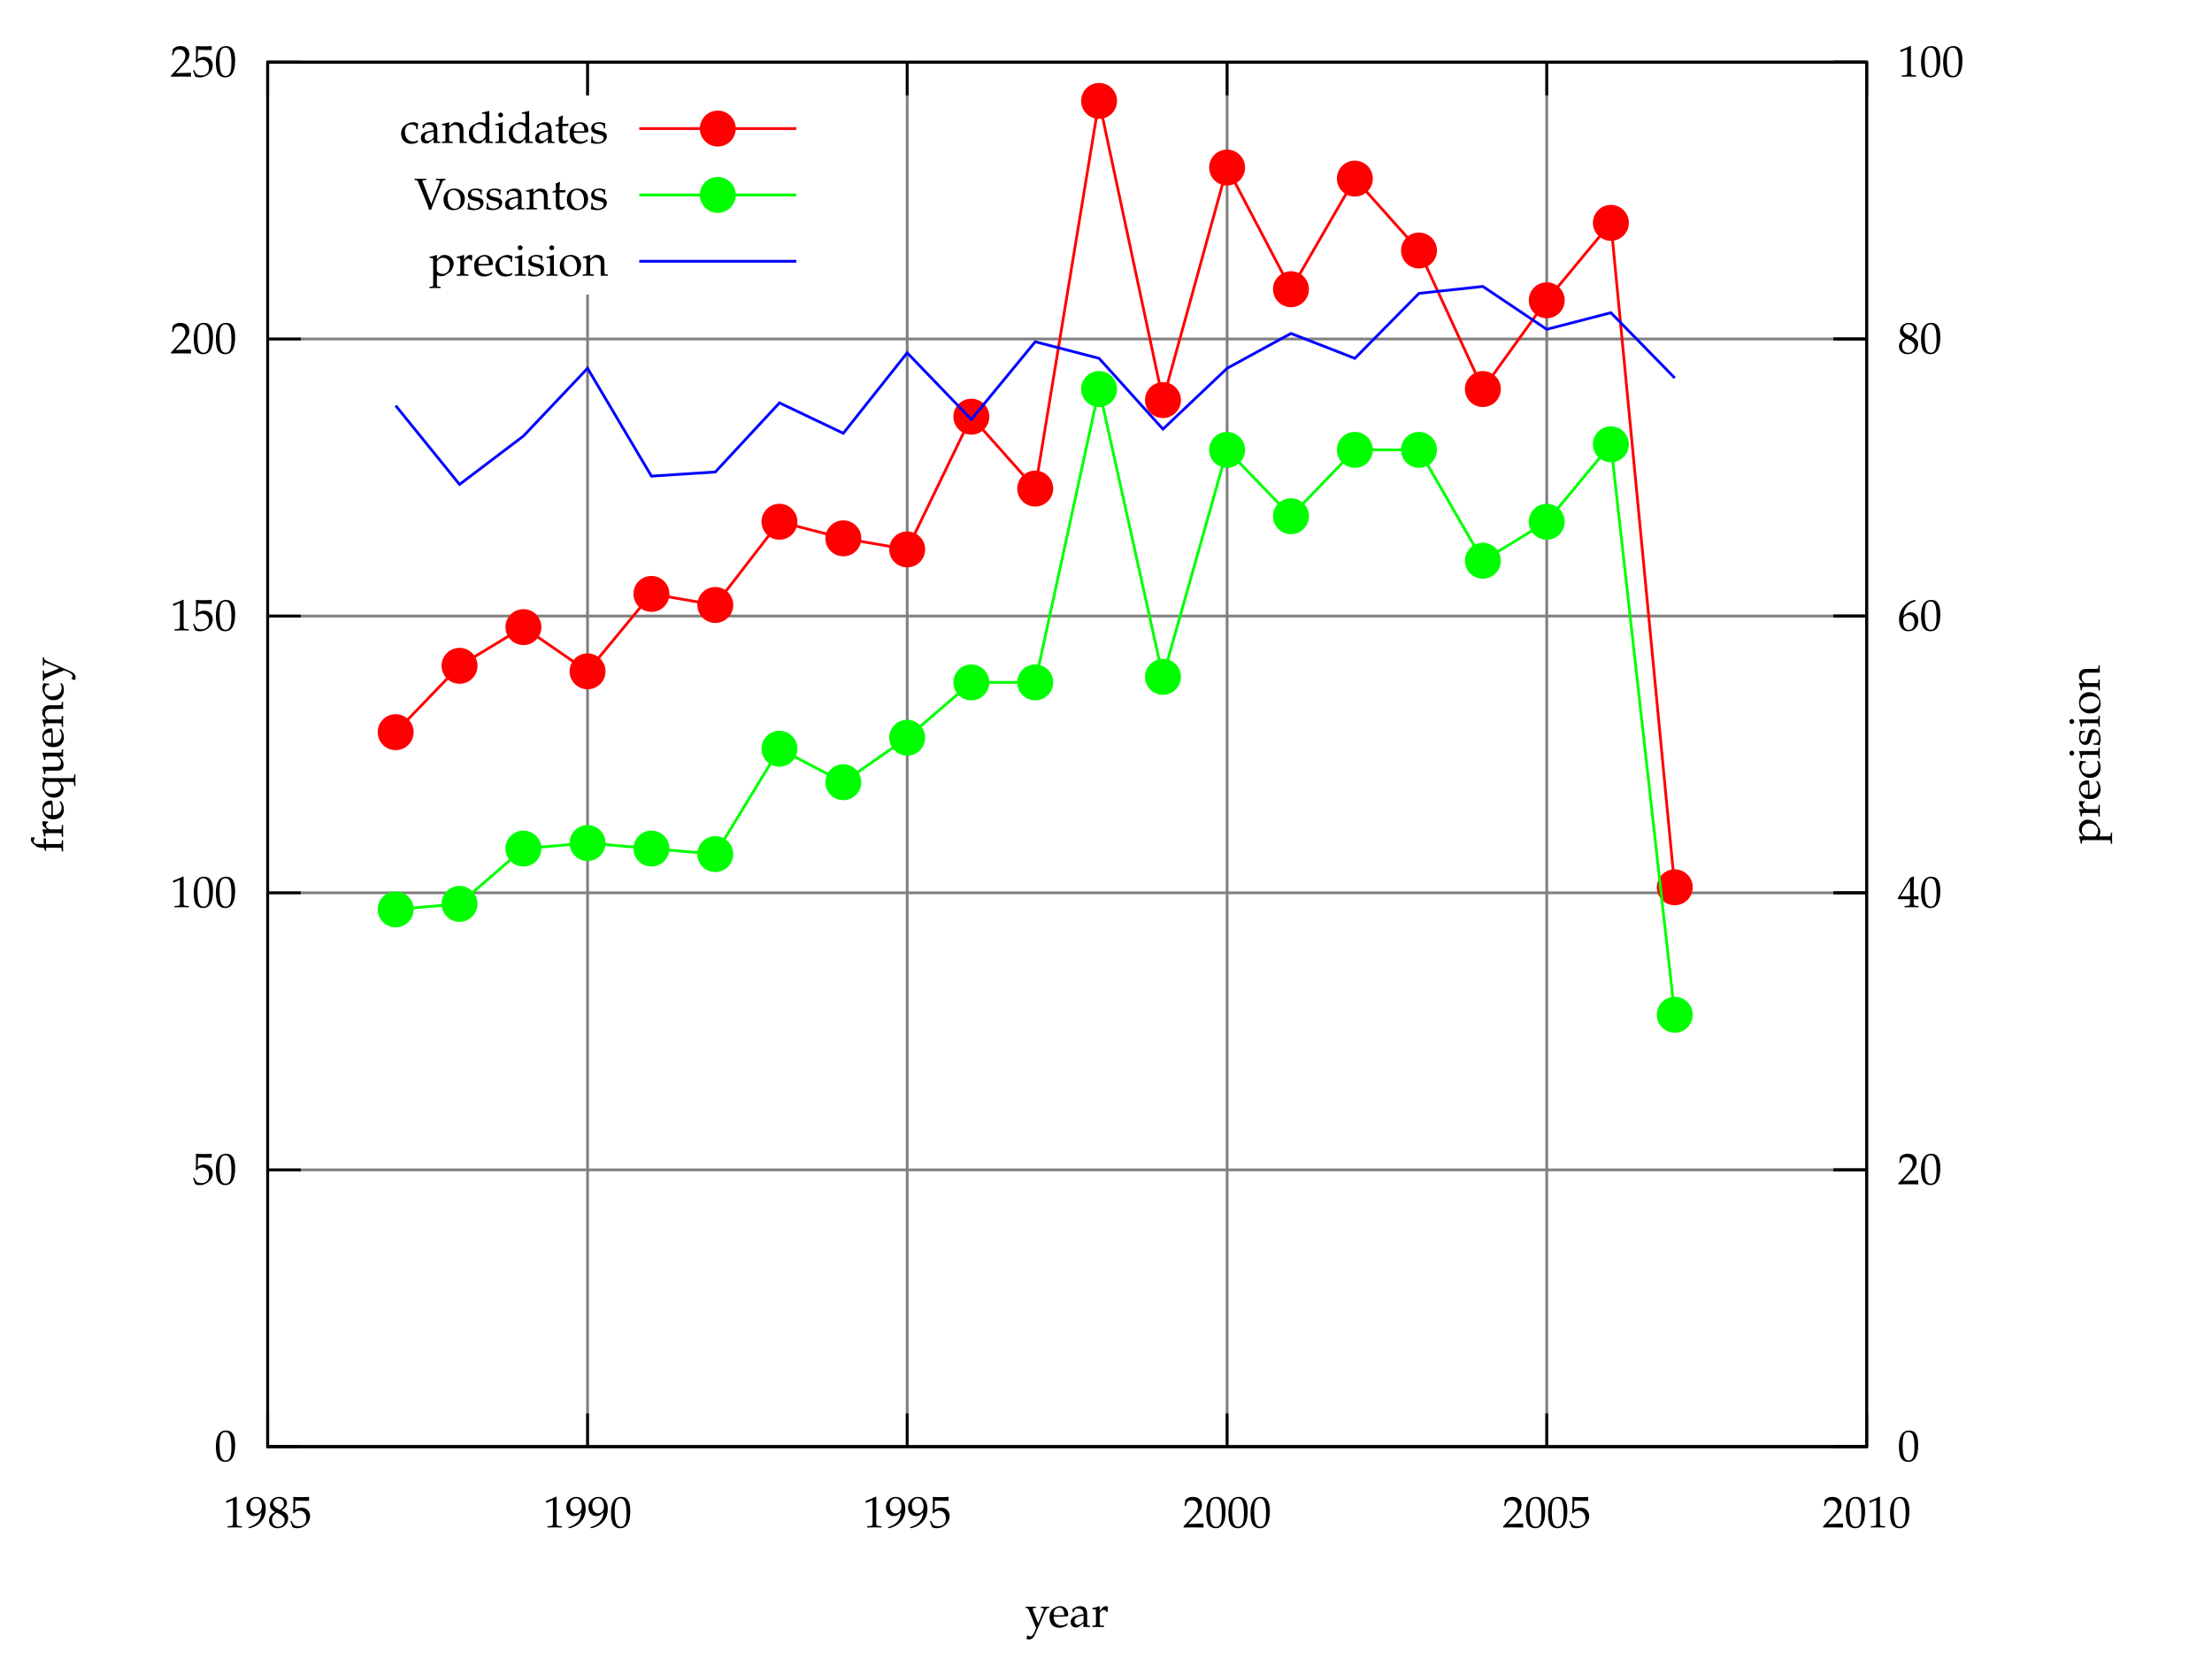
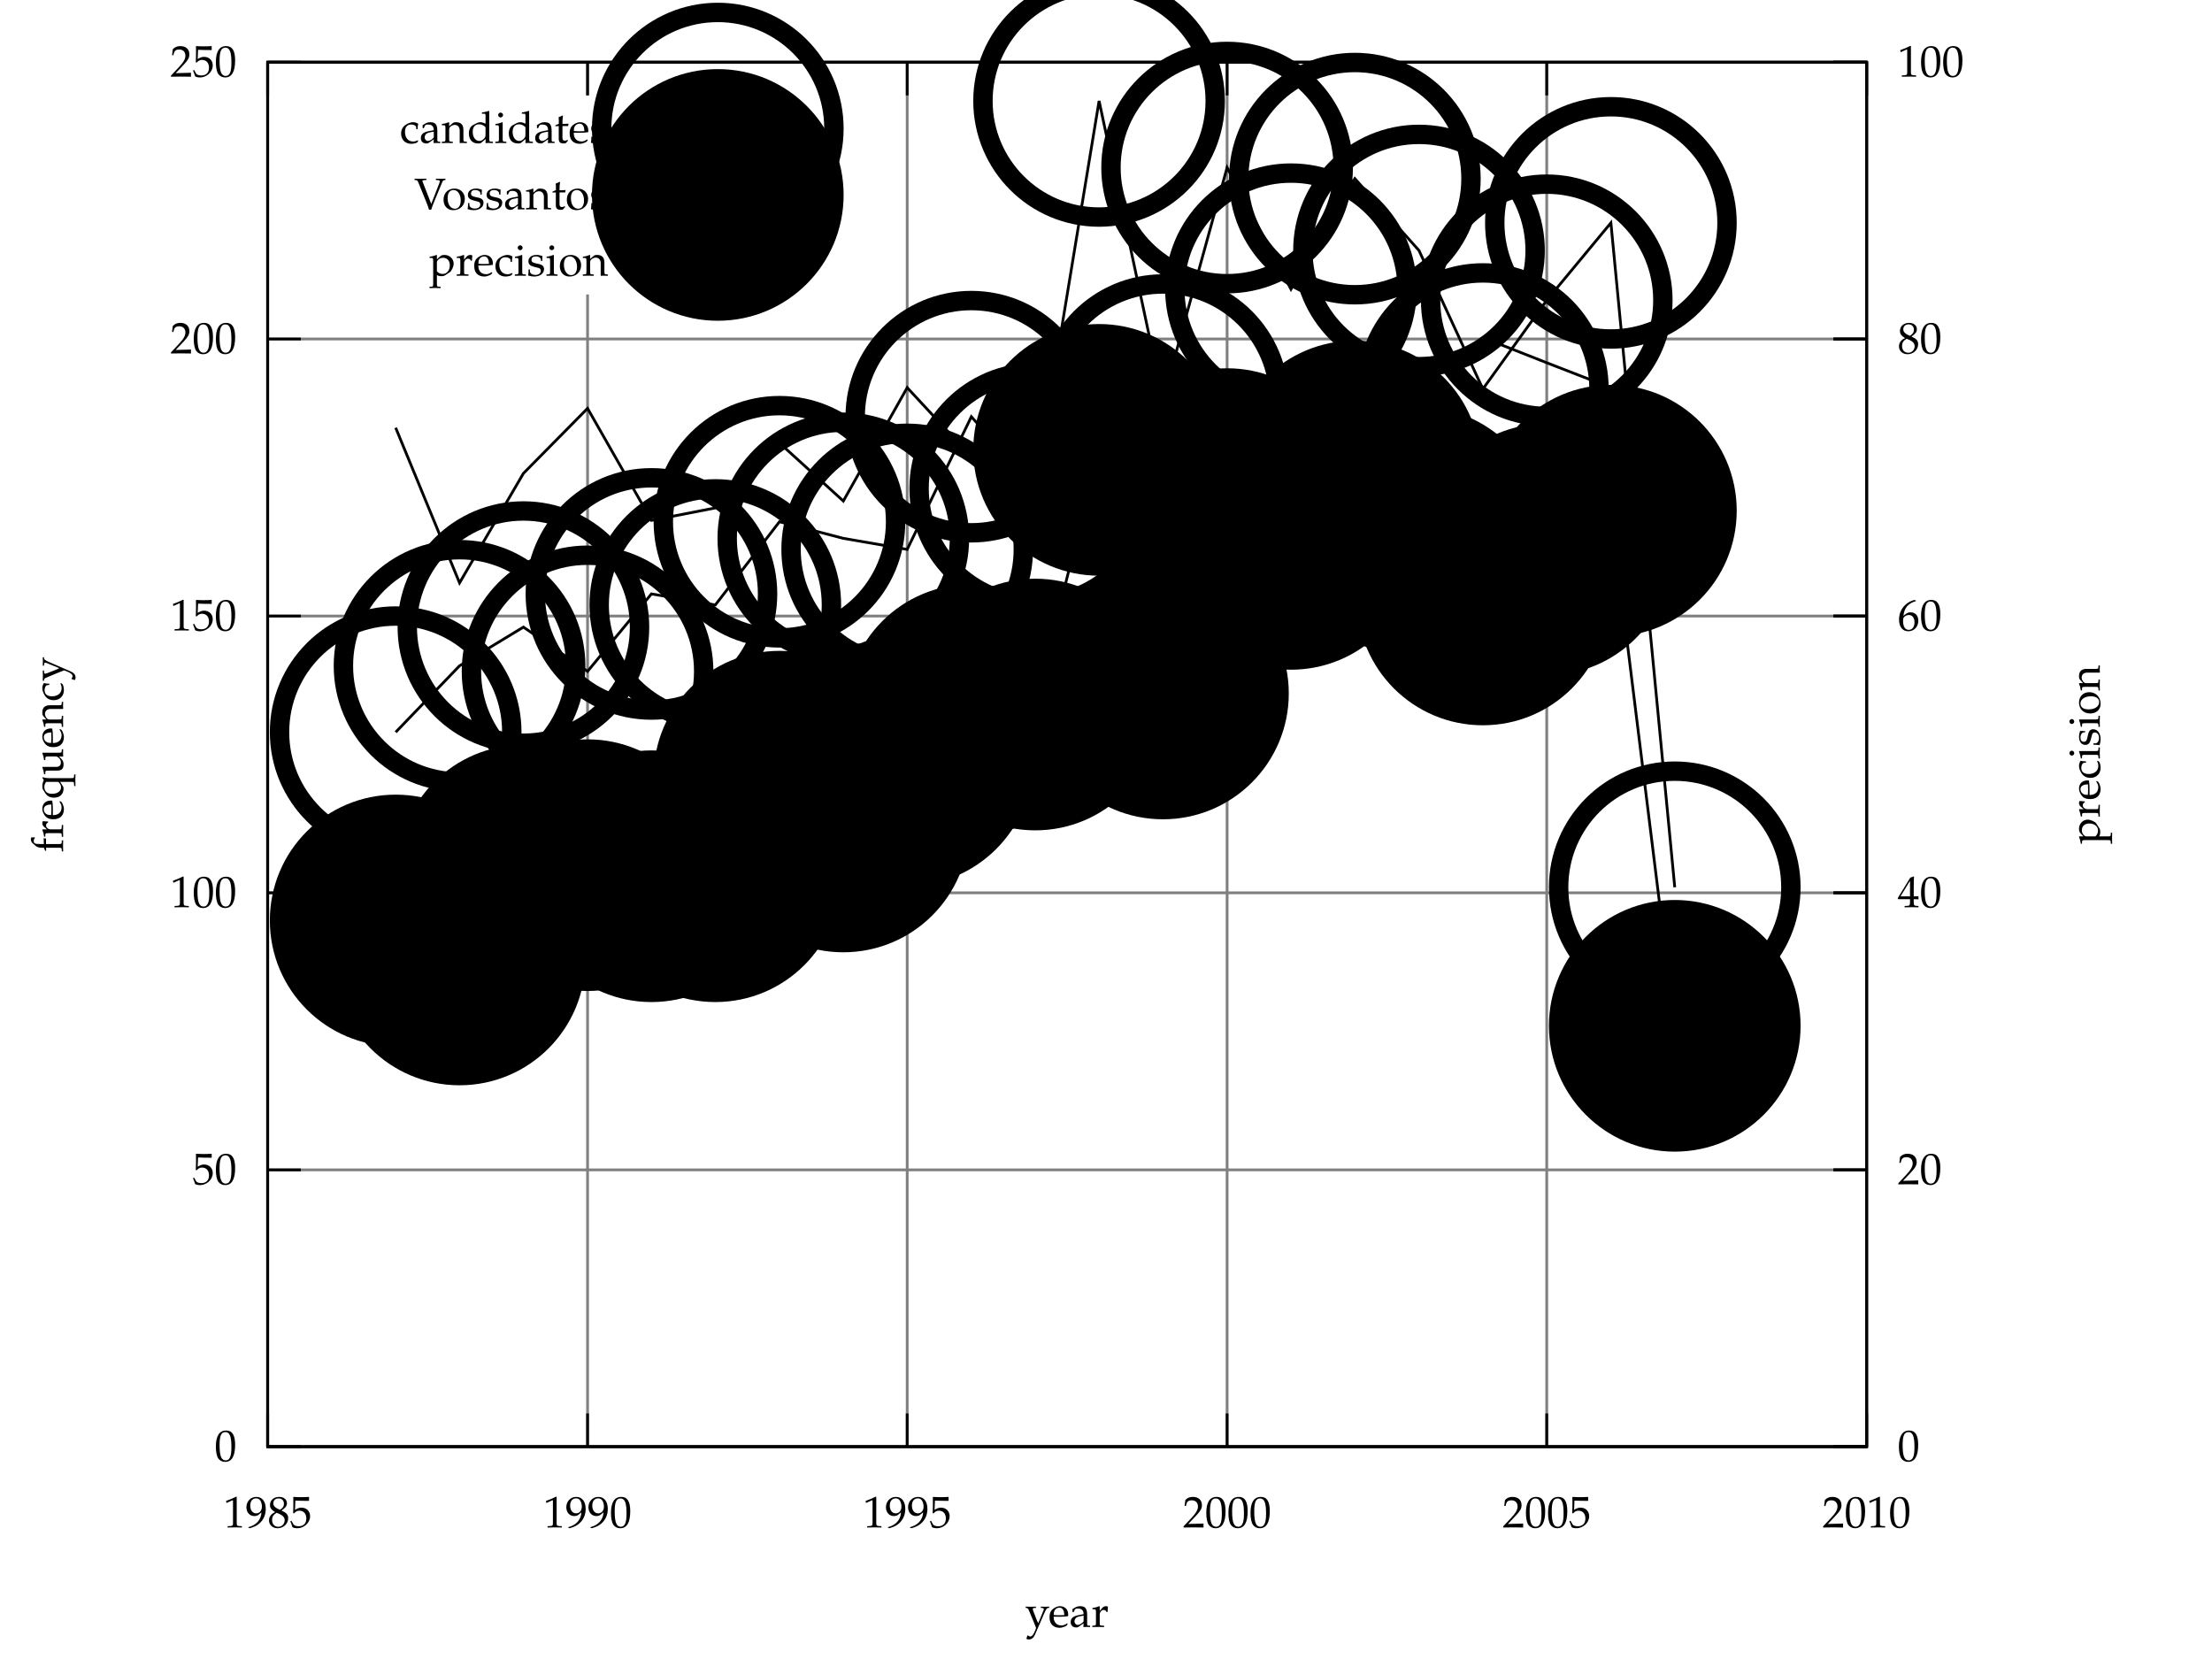
<svg xmlns="http://www.w3.org/2000/svg" xmlns:xlink="http://www.w3.org/1999/xlink" viewBox="0 0 800 600">
  <g id="gnuplot_canvas">
    <rect x="0" y="0" width="800" height="600" fill="none" />
    <defs>
      <circle id="gpDot" r="0.5" stroke-width="0.5" />
      <path id="gpPt0" stroke-width="0.167" stroke="currentColor" d="M-1,0 h2 M0,-1 v2" />
      <path id="gpPt1" stroke-width="0.167" stroke="currentColor" d="M-1,-1 L1,1 M1,-1 L-1,1" />
      <path id="gpPt2" stroke-width="0.167" stroke="currentColor" d="M-1,0 L1,0 M0,-1 L0,1 M-1,-1 L1,1 M-1,1 L1,-1" />
      <rect id="gpPt3" stroke-width="0.167" stroke="currentColor" x="-1" y="-1" width="2" height="2" />
      <rect id="gpPt4" stroke-width="0.167" stroke="currentColor" fill="currentColor" x="-1" y="-1" width="2" height="2" />
      <circle id="gpPt5" stroke-width="0.167" stroke="currentColor" cx="0" cy="0" r="1" />
      <use xlink:href="#gpPt5" id="gpPt6" fill="currentColor" stroke="none" />
      <path id="gpPt7" stroke-width="0.167" stroke="currentColor" d="M0,-1.33 L-1.33,0.67 L1.33,0.67 z" />
      <use xlink:href="#gpPt7" id="gpPt8" fill="currentColor" stroke="none" />
      <use xlink:href="#gpPt7" id="gpPt9" stroke="currentColor" transform="rotate(180)" />
      <use xlink:href="#gpPt9" id="gpPt10" fill="currentColor" stroke="none" />
      <use xlink:href="#gpPt3" id="gpPt11" stroke="currentColor" transform="rotate(45)" />
      <use xlink:href="#gpPt11" id="gpPt12" fill="currentColor" stroke="none" />
      <path id="gpPt13" stroke-width="0.167" stroke="currentColor" d="M0,1.330 L1.265,0.411 L0.782,-1.067 L-0.782,-1.076 L-1.265,0.411 z" />
      <use xlink:href="#gpPt13" id="gpPt14" fill="currentColor" stroke="none" />
      <filter id="textbox" filterUnits="objectBoundingBox" x="0" y="0" height="1" width="1">
        <feFlood flood-color="white" flood-opacity="1" result="bgnd" />
        <feComposite in="SourceGraphic" in2="bgnd" operator="atop" />
      </filter>
      <filter id="greybox" filterUnits="objectBoundingBox" x="0" y="0" height="1" width="1">
        <feFlood flood-color="lightgrey" flood-opacity="1" result="grey" />
        <feComposite in="SourceGraphic" in2="grey" operator="atop" />
      </filter>
    </defs>
-     <g fill="none" color="white" stroke="currentColor" stroke-width="1.00" stroke-linecap="butt" stroke-linejoin="miter">
+     <g fill="none" color="white" stroke="black" stroke-width="1.00" stroke-linecap="butt" stroke-linejoin="miter">
</g>
    <g fill="none" color="black" stroke="currentColor" stroke-width="1.00" stroke-linecap="butt" stroke-linejoin="miter">
</g>
    <g fill="none" color="black" stroke="currentColor" stroke-width="1.00" stroke-linecap="butt" stroke-linejoin="miter">
      <path stroke="gray" class="gridline" d="M96.8,523.2 L675.1,523.2  " />
    </g>
    <g fill="none" color="black" stroke="currentColor" stroke-width="1.00" stroke-linecap="butt" stroke-linejoin="miter">
      <path stroke="black" d="M96.8,523.2 L108.8,523.2 M675.1,523.2 L663.1,523.2  " />
      <g transform="translate(85.6,528.4)" stroke="none" fill="black" font-family="Palatino Linotype, Book Antiqua, Palatino, FreeSerif, serif" font-size="16.00" text-anchor="end">
        <text>
          <tspan font-family="Palatino Linotype, Book Antiqua, Palatino, FreeSerif, serif"> 0</tspan>
        </text>
      </g>
    </g>
    <g fill="none" color="black" stroke="currentColor" stroke-width="1.00" stroke-linecap="butt" stroke-linejoin="miter">
</g>
    <g fill="none" color="black" stroke="currentColor" stroke-width="1.00" stroke-linecap="butt" stroke-linejoin="miter">
      <path stroke="gray" class="gridline" d="M96.8,423.1 L675.1,423.1  " />
    </g>
    <g fill="none" color="black" stroke="currentColor" stroke-width="1.00" stroke-linecap="butt" stroke-linejoin="miter">
      <path stroke="black" d="M96.8,423.1 L108.8,423.1 M675.1,423.1 L663.1,423.1  " />
      <g transform="translate(85.6,428.3)" stroke="none" fill="black" font-family="Palatino Linotype, Book Antiqua, Palatino, FreeSerif, serif" font-size="16.00" text-anchor="end">
        <text>
          <tspan font-family="Palatino Linotype, Book Antiqua, Palatino, FreeSerif, serif"> 50</tspan>
        </text>
      </g>
    </g>
    <g fill="none" color="black" stroke="currentColor" stroke-width="1.00" stroke-linecap="butt" stroke-linejoin="miter">
</g>
    <g fill="none" color="black" stroke="currentColor" stroke-width="1.00" stroke-linecap="butt" stroke-linejoin="miter">
      <path stroke="gray" class="gridline" d="M96.8,322.9 L675.1,322.9  " />
    </g>
    <g fill="none" color="black" stroke="currentColor" stroke-width="1.00" stroke-linecap="butt" stroke-linejoin="miter">
      <path stroke="black" d="M96.8,322.9 L108.8,322.9 M675.1,322.9 L663.1,322.9  " />
      <g transform="translate(85.6,328.1)" stroke="none" fill="black" font-family="Palatino Linotype, Book Antiqua, Palatino, FreeSerif, serif" font-size="16.00" text-anchor="end">
        <text>
          <tspan font-family="Palatino Linotype, Book Antiqua, Palatino, FreeSerif, serif"> 100</tspan>
        </text>
      </g>
    </g>
    <g fill="none" color="black" stroke="currentColor" stroke-width="1.00" stroke-linecap="butt" stroke-linejoin="miter">
</g>
    <g fill="none" color="black" stroke="currentColor" stroke-width="1.00" stroke-linecap="butt" stroke-linejoin="miter">
      <path stroke="gray" class="gridline" d="M96.8,222.8 L675.1,222.8  " />
    </g>
    <g fill="none" color="black" stroke="currentColor" stroke-width="1.00" stroke-linecap="butt" stroke-linejoin="miter">
      <path stroke="black" d="M96.8,222.8 L108.8,222.8 M675.1,222.8 L663.1,222.8  " />
      <g transform="translate(85.6,228.0)" stroke="none" fill="black" font-family="Palatino Linotype, Book Antiqua, Palatino, FreeSerif, serif" font-size="16.00" text-anchor="end">
        <text>
          <tspan font-family="Palatino Linotype, Book Antiqua, Palatino, FreeSerif, serif"> 150</tspan>
        </text>
      </g>
    </g>
    <g fill="none" color="black" stroke="currentColor" stroke-width="1.00" stroke-linecap="butt" stroke-linejoin="miter">
</g>
    <g fill="none" color="black" stroke="currentColor" stroke-width="1.00" stroke-linecap="butt" stroke-linejoin="miter">
      <path stroke="gray" class="gridline" d="M96.8,122.6 L675.1,122.6  " />
    </g>
    <g fill="none" color="black" stroke="currentColor" stroke-width="1.00" stroke-linecap="butt" stroke-linejoin="miter">
      <path stroke="black" d="M96.8,122.6 L108.8,122.6 M675.1,122.6 L663.1,122.6  " />
      <g transform="translate(85.6,127.8)" stroke="none" fill="black" font-family="Palatino Linotype, Book Antiqua, Palatino, FreeSerif, serif" font-size="16.00" text-anchor="end">
        <text>
          <tspan font-family="Palatino Linotype, Book Antiqua, Palatino, FreeSerif, serif"> 200</tspan>
        </text>
      </g>
    </g>
    <g fill="none" color="black" stroke="currentColor" stroke-width="1.00" stroke-linecap="butt" stroke-linejoin="miter">
</g>
    <g fill="none" color="black" stroke="currentColor" stroke-width="1.00" stroke-linecap="butt" stroke-linejoin="miter">
      <path stroke="gray" class="gridline" d="M96.8,22.5 L675.1,22.5  " />
    </g>
    <g fill="none" color="black" stroke="currentColor" stroke-width="1.00" stroke-linecap="butt" stroke-linejoin="miter">
      <path stroke="black" d="M96.8,22.5 L108.8,22.5 M675.1,22.5 L663.1,22.5  " />
      <g transform="translate(85.6,27.7)" stroke="none" fill="black" font-family="Palatino Linotype, Book Antiqua, Palatino, FreeSerif, serif" font-size="16.00" text-anchor="end">
        <text>
          <tspan font-family="Palatino Linotype, Book Antiqua, Palatino, FreeSerif, serif"> 250</tspan>
        </text>
      </g>
    </g>
    <g fill="none" color="black" stroke="currentColor" stroke-width="1.00" stroke-linecap="butt" stroke-linejoin="miter">
</g>
    <g fill="none" color="black" stroke="currentColor" stroke-width="1.00" stroke-linecap="butt" stroke-linejoin="miter">
      <path stroke="gray" class="gridline" d="M96.8,523.2 L96.8,22.5  " />
    </g>
    <g fill="none" color="black" stroke="currentColor" stroke-width="1.00" stroke-linecap="butt" stroke-linejoin="miter">
      <path stroke="black" d="M96.8,523.2 L96.8,511.2 M96.8,22.5 L96.8,34.5  " />
      <g transform="translate(96.8,552.4)" stroke="none" fill="black" font-family="Palatino Linotype, Book Antiqua, Palatino, FreeSerif, serif" font-size="16.00" text-anchor="middle">
        <text>
          <tspan font-family="Palatino Linotype, Book Antiqua, Palatino, FreeSerif, serif"> 1985</tspan>
        </text>
      </g>
    </g>
    <g fill="none" color="black" stroke="currentColor" stroke-width="1.00" stroke-linecap="butt" stroke-linejoin="miter">
</g>
    <g fill="none" color="black" stroke="currentColor" stroke-width="1.00" stroke-linecap="butt" stroke-linejoin="miter">
      <path stroke="gray" class="gridline" d="M212.5,523.2 L212.5,106.5 M212.5,34.5 L212.5,22.5  " />
    </g>
    <g fill="none" color="black" stroke="currentColor" stroke-width="1.00" stroke-linecap="butt" stroke-linejoin="miter">
      <path stroke="black" d="M212.5,523.2 L212.5,511.2 M212.5,22.5 L212.5,34.5  " />
      <g transform="translate(212.5,552.4)" stroke="none" fill="black" font-family="Palatino Linotype, Book Antiqua, Palatino, FreeSerif, serif" font-size="16.00" text-anchor="middle">
        <text>
          <tspan font-family="Palatino Linotype, Book Antiqua, Palatino, FreeSerif, serif"> 1990</tspan>
        </text>
      </g>
    </g>
    <g fill="none" color="black" stroke="currentColor" stroke-width="1.00" stroke-linecap="butt" stroke-linejoin="miter">
</g>
    <g fill="none" color="black" stroke="currentColor" stroke-width="1.00" stroke-linecap="butt" stroke-linejoin="miter">
      <path stroke="gray" class="gridline" d="M328.1,523.2 L328.1,22.5  " />
    </g>
    <g fill="none" color="black" stroke="currentColor" stroke-width="1.00" stroke-linecap="butt" stroke-linejoin="miter">
      <path stroke="black" d="M328.1,523.2 L328.1,511.2 M328.1,22.5 L328.1,34.5  " />
      <g transform="translate(328.1,552.4)" stroke="none" fill="black" font-family="Palatino Linotype, Book Antiqua, Palatino, FreeSerif, serif" font-size="16.00" text-anchor="middle">
        <text>
          <tspan font-family="Palatino Linotype, Book Antiqua, Palatino, FreeSerif, serif"> 1995</tspan>
        </text>
      </g>
    </g>
    <g fill="none" color="black" stroke="currentColor" stroke-width="1.00" stroke-linecap="butt" stroke-linejoin="miter">
</g>
    <g fill="none" color="black" stroke="currentColor" stroke-width="1.00" stroke-linecap="butt" stroke-linejoin="miter">
      <path stroke="gray" class="gridline" d="M443.8,523.2 L443.8,22.5  " />
    </g>
    <g fill="none" color="black" stroke="currentColor" stroke-width="1.00" stroke-linecap="butt" stroke-linejoin="miter">
      <path stroke="black" d="M443.8,523.2 L443.8,511.2 M443.8,22.5 L443.8,34.5  " />
      <g transform="translate(443.8,552.4)" stroke="none" fill="black" font-family="Palatino Linotype, Book Antiqua, Palatino, FreeSerif, serif" font-size="16.00" text-anchor="middle">
        <text>
          <tspan font-family="Palatino Linotype, Book Antiqua, Palatino, FreeSerif, serif"> 2000</tspan>
        </text>
      </g>
    </g>
    <g fill="none" color="black" stroke="currentColor" stroke-width="1.00" stroke-linecap="butt" stroke-linejoin="miter">
</g>
    <g fill="none" color="black" stroke="currentColor" stroke-width="1.00" stroke-linecap="butt" stroke-linejoin="miter">
      <path stroke="gray" class="gridline" d="M559.4,523.2 L559.4,22.5  " />
    </g>
    <g fill="none" color="black" stroke="currentColor" stroke-width="1.00" stroke-linecap="butt" stroke-linejoin="miter">
      <path stroke="black" d="M559.4,523.2 L559.4,511.2 M559.4,22.5 L559.4,34.5  " />
      <g transform="translate(559.4,552.4)" stroke="none" fill="black" font-family="Palatino Linotype, Book Antiqua, Palatino, FreeSerif, serif" font-size="16.00" text-anchor="middle">
        <text>
          <tspan font-family="Palatino Linotype, Book Antiqua, Palatino, FreeSerif, serif"> 2005</tspan>
        </text>
      </g>
    </g>
    <g fill="none" color="black" stroke="currentColor" stroke-width="1.00" stroke-linecap="butt" stroke-linejoin="miter">
</g>
    <g fill="none" color="black" stroke="currentColor" stroke-width="1.00" stroke-linecap="butt" stroke-linejoin="miter">
      <path stroke="gray" class="gridline" d="M675.1,523.2 L675.1,22.5  " />
    </g>
    <g fill="none" color="black" stroke="currentColor" stroke-width="1.00" stroke-linecap="butt" stroke-linejoin="miter">
      <path stroke="black" d="M675.1,523.2 L675.1,511.2 M675.1,22.5 L675.1,34.5  " />
      <g transform="translate(675.1,552.4)" stroke="none" fill="black" font-family="Palatino Linotype, Book Antiqua, Palatino, FreeSerif, serif" font-size="16.00" text-anchor="middle">
        <text>
          <tspan font-family="Palatino Linotype, Book Antiqua, Palatino, FreeSerif, serif"> 2010</tspan>
        </text>
      </g>
    </g>
    <g fill="none" color="black" stroke="currentColor" stroke-width="1.00" stroke-linecap="butt" stroke-linejoin="miter">
      <path stroke="black" d="M675.1,523.2 L663.1,523.2  " />
      <g transform="translate(686.3,528.4)" stroke="none" fill="black" font-family="Palatino Linotype, Book Antiqua, Palatino, FreeSerif, serif" font-size="16.00" text-anchor="start">
        <text>
          <tspan font-family="Palatino Linotype, Book Antiqua, Palatino, FreeSerif, serif"> 0</tspan>
        </text>
      </g>
    </g>
    <g fill="none" color="black" stroke="currentColor" stroke-width="1.00" stroke-linecap="butt" stroke-linejoin="miter">
      <path stroke="black" d="M675.1,423.1 L663.1,423.1  " />
      <g transform="translate(686.3,428.3)" stroke="none" fill="black" font-family="Palatino Linotype, Book Antiqua, Palatino, FreeSerif, serif" font-size="16.00" text-anchor="start">
        <text>
          <tspan font-family="Palatino Linotype, Book Antiqua, Palatino, FreeSerif, serif"> 20</tspan>
        </text>
      </g>
    </g>
    <g fill="none" color="black" stroke="currentColor" stroke-width="1.00" stroke-linecap="butt" stroke-linejoin="miter">
      <path stroke="black" d="M675.1,322.9 L663.1,322.9  " />
      <g transform="translate(686.3,328.1)" stroke="none" fill="black" font-family="Palatino Linotype, Book Antiqua, Palatino, FreeSerif, serif" font-size="16.00" text-anchor="start">
        <text>
          <tspan font-family="Palatino Linotype, Book Antiqua, Palatino, FreeSerif, serif"> 40</tspan>
        </text>
      </g>
    </g>
    <g fill="none" color="black" stroke="currentColor" stroke-width="1.00" stroke-linecap="butt" stroke-linejoin="miter">
      <path stroke="black" d="M675.1,222.8 L663.1,222.8  " />
      <g transform="translate(686.3,228.0)" stroke="none" fill="black" font-family="Palatino Linotype, Book Antiqua, Palatino, FreeSerif, serif" font-size="16.00" text-anchor="start">
        <text>
          <tspan font-family="Palatino Linotype, Book Antiqua, Palatino, FreeSerif, serif"> 60</tspan>
        </text>
      </g>
    </g>
    <g fill="none" color="black" stroke="currentColor" stroke-width="1.00" stroke-linecap="butt" stroke-linejoin="miter">
      <path stroke="black" d="M675.1,122.6 L663.1,122.6  " />
      <g transform="translate(686.3,127.8)" stroke="none" fill="black" font-family="Palatino Linotype, Book Antiqua, Palatino, FreeSerif, serif" font-size="16.00" text-anchor="start">
        <text>
          <tspan font-family="Palatino Linotype, Book Antiqua, Palatino, FreeSerif, serif"> 80</tspan>
        </text>
      </g>
    </g>
    <g fill="none" color="black" stroke="currentColor" stroke-width="1.00" stroke-linecap="butt" stroke-linejoin="miter">
      <path stroke="black" d="M675.1,22.5 L663.1,22.5  " />
      <g transform="translate(686.3,27.7)" stroke="none" fill="black" font-family="Palatino Linotype, Book Antiqua, Palatino, FreeSerif, serif" font-size="16.00" text-anchor="start">
        <text>
          <tspan font-family="Palatino Linotype, Book Antiqua, Palatino, FreeSerif, serif"> 100</tspan>
        </text>
      </g>
    </g>
    <g fill="none" color="black" stroke="currentColor" stroke-width="1.00" stroke-linecap="butt" stroke-linejoin="miter">
</g>
    <g fill="none" color="black" stroke="currentColor" stroke-width="1.00" stroke-linecap="butt" stroke-linejoin="miter">
      <path stroke="black" d="M96.8,22.5 L96.8,523.2 L675.1,523.2 L675.1,22.5 L96.8,22.5 Z  " />
    </g>
    <g fill="none" color="black" stroke="currentColor" stroke-width="1.00" stroke-linecap="butt" stroke-linejoin="miter">
      <g transform="translate(22.8,272.9) rotate(270)" stroke="none" fill="black" font-family="Palatino Linotype, Book Antiqua, Palatino, FreeSerif, serif" font-size="16.00" text-anchor="middle">
        <text>
          <tspan font-family="Palatino Linotype, Book Antiqua, Palatino, FreeSerif, serif">frequency</tspan>
        </text>
      </g>
    </g>
    <g fill="none" color="black" stroke="currentColor" stroke-width="1.00" stroke-linecap="butt" stroke-linejoin="miter">
      <g transform="translate(759.4,272.9) rotate(270)" stroke="none" fill="black" font-family="Palatino Linotype, Book Antiqua, Palatino, FreeSerif, serif" font-size="16.00" text-anchor="middle">
        <text>
          <tspan font-family="Palatino Linotype, Book Antiqua, Palatino, FreeSerif, serif">precision</tspan>
        </text>
      </g>
    </g>
    <g fill="none" color="black" stroke="currentColor" stroke-width="1.00" stroke-linecap="butt" stroke-linejoin="miter">
      <g transform="translate(385.9,588.4)" stroke="none" fill="black" font-family="Palatino Linotype, Book Antiqua, Palatino, FreeSerif, serif" font-size="16.00" text-anchor="middle">
        <text>
          <tspan font-family="Palatino Linotype, Book Antiqua, Palatino, FreeSerif, serif">year</tspan>
        </text>
      </g>
    </g>
    <g fill="none" color="black" stroke="currentColor" stroke-width="1.00" stroke-linecap="butt" stroke-linejoin="miter">
</g>
    <g id="gnuplot_plot_1">
      <g fill="none" color="black" stroke="currentColor" stroke-width="1.00" stroke-linecap="butt" stroke-linejoin="miter">
        <g transform="translate(220.0,51.7)" stroke="none" fill="black" font-family="Palatino Linotype, Book Antiqua, Palatino, FreeSerif, serif" font-size="16.00" text-anchor="end">
          <text>
            <tspan font-family="Palatino Linotype, Book Antiqua, Palatino, FreeSerif, serif">candidates</tspan>
          </text>
        </g>
      </g>
      <g fill="none" color="black" stroke="currentColor" stroke-width="1.00" stroke-linecap="butt" stroke-linejoin="miter">
-         <path stroke="rgb(255,   0,   0)" d="M231.2,46.5 L288.0,46.5 M143.1,264.8 L166.2,240.8 L189.3,226.8 L212.5,242.8 L235.6,214.8 L258.7,218.8   L281.9,188.7 L305.0,194.7 L328.1,198.7 L351.3,150.7 L374.4,176.7 L397.5,36.5 L420.6,144.7 L443.8,60.6   L466.9,104.6 L490.0,64.6 L513.2,90.6 L536.3,140.7 L559.4,108.6 L582.6,80.6 L605.7,320.9  " />
-         <use xlink:href="#gpPt6" transform="translate(143.1,264.8) scale(6.00)" color="rgb(255,   0,   0)" />
-         <use xlink:href="#gpPt6" transform="translate(166.2,240.8) scale(6.00)" color="rgb(255,   0,   0)" />
-         <use xlink:href="#gpPt6" transform="translate(189.3,226.8) scale(6.00)" color="rgb(255,   0,   0)" />
-         <use xlink:href="#gpPt6" transform="translate(212.5,242.8) scale(6.00)" color="rgb(255,   0,   0)" />
-         <use xlink:href="#gpPt6" transform="translate(235.6,214.8) scale(6.00)" color="rgb(255,   0,   0)" />
-         <use xlink:href="#gpPt6" transform="translate(258.7,218.8) scale(6.00)" color="rgb(255,   0,   0)" />
-         <use xlink:href="#gpPt6" transform="translate(281.9,188.7) scale(6.00)" color="rgb(255,   0,   0)" />
-         <use xlink:href="#gpPt6" transform="translate(305.0,194.7) scale(6.00)" color="rgb(255,   0,   0)" />
-         <use xlink:href="#gpPt6" transform="translate(328.1,198.7) scale(6.00)" color="rgb(255,   0,   0)" />
-         <use xlink:href="#gpPt6" transform="translate(351.3,150.7) scale(6.00)" color="rgb(255,   0,   0)" />
-         <use xlink:href="#gpPt6" transform="translate(374.4,176.7) scale(6.00)" color="rgb(255,   0,   0)" />
-         <use xlink:href="#gpPt6" transform="translate(397.5,36.5) scale(6.00)" color="rgb(255,   0,   0)" />
-         <use xlink:href="#gpPt6" transform="translate(420.6,144.7) scale(6.00)" color="rgb(255,   0,   0)" />
-         <use xlink:href="#gpPt6" transform="translate(443.8,60.6) scale(6.00)" color="rgb(255,   0,   0)" />
-         <use xlink:href="#gpPt6" transform="translate(466.9,104.6) scale(6.00)" color="rgb(255,   0,   0)" />
-         <use xlink:href="#gpPt6" transform="translate(490.0,64.6) scale(6.00)" color="rgb(255,   0,   0)" />
-         <use xlink:href="#gpPt6" transform="translate(513.2,90.6) scale(6.00)" color="rgb(255,   0,   0)" />
-         <use xlink:href="#gpPt6" transform="translate(536.3,140.7) scale(6.00)" color="rgb(255,   0,   0)" />
-         <use xlink:href="#gpPt6" transform="translate(559.4,108.6) scale(6.00)" color="rgb(255,   0,   0)" />
-         <use xlink:href="#gpPt6" transform="translate(582.6,80.6) scale(6.00)" color="rgb(255,   0,   0)" />
-         <use xlink:href="#gpPt6" transform="translate(605.7,320.9) scale(6.00)" color="rgb(255,   0,   0)" />
-         <use xlink:href="#gpPt6" transform="translate(259.6,46.5) scale(6.00)" color="rgb(255,   0,   0)" />
+         <path stroke="rgb(  0,   0,   0)" d="M231.2,46.5 L288.0,46.5 M143.1,264.8 L166.2,240.8 L189.3,226.8 L212.5,242.8 L235.6,214.8 L258.7,218.8   L281.9,188.7 L305.0,194.7 L328.1,198.7 L351.3,150.7 L374.4,176.7 L397.5,36.5 L420.6,144.7 L443.8,60.6   L466.9,104.6 L490.0,64.6 L513.2,90.6 L536.3,140.7 L559.4,108.6 L582.6,80.6 L605.7,320.9  " />
+         <use xlink:href="#gpPt5" transform="translate(143.1,264.8) scale(42.00)" color="rgb(  0,   0,   0)" />
+         <use xlink:href="#gpPt5" transform="translate(166.2,240.8) scale(42.00)" color="rgb(  0,   0,   0)" />
+         <use xlink:href="#gpPt5" transform="translate(189.3,226.8) scale(42.00)" color="rgb(  0,   0,   0)" />
+         <use xlink:href="#gpPt5" transform="translate(212.5,242.8) scale(42.00)" color="rgb(  0,   0,   0)" />
+         <use xlink:href="#gpPt5" transform="translate(235.6,214.8) scale(42.00)" color="rgb(  0,   0,   0)" />
+         <use xlink:href="#gpPt5" transform="translate(258.7,218.8) scale(42.00)" color="rgb(  0,   0,   0)" />
+         <use xlink:href="#gpPt5" transform="translate(281.9,188.7) scale(42.00)" color="rgb(  0,   0,   0)" />
+         <use xlink:href="#gpPt5" transform="translate(305.0,194.7) scale(42.00)" color="rgb(  0,   0,   0)" />
+         <use xlink:href="#gpPt5" transform="translate(328.1,198.7) scale(42.00)" color="rgb(  0,   0,   0)" />
+         <use xlink:href="#gpPt5" transform="translate(351.3,150.7) scale(42.00)" color="rgb(  0,   0,   0)" />
+         <use xlink:href="#gpPt5" transform="translate(374.4,176.7) scale(42.00)" color="rgb(  0,   0,   0)" />
+         <use xlink:href="#gpPt5" transform="translate(397.5,36.5) scale(42.00)" color="rgb(  0,   0,   0)" />
+         <use xlink:href="#gpPt5" transform="translate(420.6,144.7) scale(42.00)" color="rgb(  0,   0,   0)" />
+         <use xlink:href="#gpPt5" transform="translate(443.8,60.6) scale(42.00)" color="rgb(  0,   0,   0)" />
+         <use xlink:href="#gpPt5" transform="translate(466.9,104.6) scale(42.00)" color="rgb(  0,   0,   0)" />
+         <use xlink:href="#gpPt5" transform="translate(490.0,64.6) scale(42.00)" color="rgb(  0,   0,   0)" />
+         <use xlink:href="#gpPt5" transform="translate(513.2,90.6) scale(42.00)" color="rgb(  0,   0,   0)" />
+         <use xlink:href="#gpPt5" transform="translate(536.3,140.7) scale(42.00)" color="rgb(  0,   0,   0)" />
+         <use xlink:href="#gpPt5" transform="translate(559.4,108.6) scale(42.00)" color="rgb(  0,   0,   0)" />
+         <use xlink:href="#gpPt5" transform="translate(582.6,80.6) scale(42.00)" color="rgb(  0,   0,   0)" />
+         <use xlink:href="#gpPt5" transform="translate(605.7,320.9) scale(42.00)" color="rgb(  0,   0,   0)" />
+         <use xlink:href="#gpPt5" transform="translate(259.6,46.5) scale(42.00)" color="rgb(  0,   0,   0)" />
      </g>
    </g>
    <g id="gnuplot_plot_2">
      <g fill="none" color="black" stroke="currentColor" stroke-width="1.00" stroke-linecap="butt" stroke-linejoin="miter">
        <g transform="translate(220.0,75.7)" stroke="none" fill="black" font-family="Palatino Linotype, Book Antiqua, Palatino, FreeSerif, serif" font-size="16.00" text-anchor="end">
          <text>
            <tspan font-family="Palatino Linotype, Book Antiqua, Palatino, FreeSerif, serif">Vossantos</tspan>
          </text>
        </g>
      </g>
      <g fill="none" color="black" stroke="currentColor" stroke-width="1.00" stroke-linecap="butt" stroke-linejoin="miter">
-         <path stroke="rgb(  0, 255,   0)" d="M231.2,70.5 L288.0,70.5 M143.1,328.9 L166.2,326.9 L189.3,306.9 L212.5,304.9 L235.6,306.9 L258.7,308.9   L281.9,270.8 L305.0,282.9 L328.1,266.8 L351.3,246.8 L374.4,246.8 L397.5,140.7 L420.6,244.8 L443.8,162.7   L466.9,186.7 L490.0,162.7 L513.2,162.7 L536.3,202.8 L559.4,188.7 L582.6,160.7 L605.7,367.0  " />
-         <use xlink:href="#gpPt6" transform="translate(143.1,328.9) scale(6.00)" color="rgb(  0, 255,   0)" />
-         <use xlink:href="#gpPt6" transform="translate(166.2,326.9) scale(6.00)" color="rgb(  0, 255,   0)" />
-         <use xlink:href="#gpPt6" transform="translate(189.3,306.9) scale(6.00)" color="rgb(  0, 255,   0)" />
-         <use xlink:href="#gpPt6" transform="translate(212.5,304.9) scale(6.00)" color="rgb(  0, 255,   0)" />
-         <use xlink:href="#gpPt6" transform="translate(235.6,306.9) scale(6.00)" color="rgb(  0, 255,   0)" />
-         <use xlink:href="#gpPt6" transform="translate(258.7,308.9) scale(6.00)" color="rgb(  0, 255,   0)" />
-         <use xlink:href="#gpPt6" transform="translate(281.9,270.8) scale(6.00)" color="rgb(  0, 255,   0)" />
-         <use xlink:href="#gpPt6" transform="translate(305.0,282.9) scale(6.00)" color="rgb(  0, 255,   0)" />
-         <use xlink:href="#gpPt6" transform="translate(328.1,266.8) scale(6.00)" color="rgb(  0, 255,   0)" />
-         <use xlink:href="#gpPt6" transform="translate(351.3,246.8) scale(6.00)" color="rgb(  0, 255,   0)" />
-         <use xlink:href="#gpPt6" transform="translate(374.4,246.8) scale(6.00)" color="rgb(  0, 255,   0)" />
-         <use xlink:href="#gpPt6" transform="translate(397.5,140.7) scale(6.00)" color="rgb(  0, 255,   0)" />
-         <use xlink:href="#gpPt6" transform="translate(420.6,244.8) scale(6.00)" color="rgb(  0, 255,   0)" />
-         <use xlink:href="#gpPt6" transform="translate(443.8,162.7) scale(6.00)" color="rgb(  0, 255,   0)" />
-         <use xlink:href="#gpPt6" transform="translate(466.9,186.7) scale(6.00)" color="rgb(  0, 255,   0)" />
-         <use xlink:href="#gpPt6" transform="translate(490.0,162.7) scale(6.00)" color="rgb(  0, 255,   0)" />
-         <use xlink:href="#gpPt6" transform="translate(513.2,162.7) scale(6.00)" color="rgb(  0, 255,   0)" />
-         <use xlink:href="#gpPt6" transform="translate(536.3,202.8) scale(6.00)" color="rgb(  0, 255,   0)" />
-         <use xlink:href="#gpPt6" transform="translate(559.4,188.7) scale(6.00)" color="rgb(  0, 255,   0)" />
-         <use xlink:href="#gpPt6" transform="translate(582.6,160.7) scale(6.00)" color="rgb(  0, 255,   0)" />
-         <use xlink:href="#gpPt6" transform="translate(605.7,367.0) scale(6.00)" color="rgb(  0, 255,   0)" />
-         <use xlink:href="#gpPt6" transform="translate(259.6,70.5) scale(6.00)" color="rgb(  0, 255,   0)" />
+         <path stroke="rgb(  0,   0,   0)" d="M231.2,70.5 L288.0,70.5 M143.1,332.9 L166.2,347.0 L189.3,314.9 L212.5,312.9 L235.6,316.9 L258.7,316.9   L281.9,280.9 L305.0,298.9 L328.1,274.9 L351.3,256.8 L374.4,254.8 L397.5,162.7 L420.6,250.8 L443.8,178.7   L466.9,196.7 L490.0,168.7 L513.2,192.7 L536.3,216.8 L559.4,198.7 L582.6,184.7 L605.7,371.0  " />
+         <use xlink:href="#gpPt6" transform="translate(143.1,332.9) scale(42.00)" color="rgb(  0,   0,   0)" />
+         <use xlink:href="#gpPt6" transform="translate(166.2,347.0) scale(42.00)" color="rgb(  0,   0,   0)" />
+         <use xlink:href="#gpPt6" transform="translate(189.3,314.9) scale(42.00)" color="rgb(  0,   0,   0)" />
+         <use xlink:href="#gpPt6" transform="translate(212.5,312.9) scale(42.00)" color="rgb(  0,   0,   0)" />
+         <use xlink:href="#gpPt6" transform="translate(235.6,316.9) scale(42.00)" color="rgb(  0,   0,   0)" />
+         <use xlink:href="#gpPt6" transform="translate(258.7,316.9) scale(42.00)" color="rgb(  0,   0,   0)" />
+         <use xlink:href="#gpPt6" transform="translate(281.9,280.9) scale(42.00)" color="rgb(  0,   0,   0)" />
+         <use xlink:href="#gpPt6" transform="translate(305.0,298.9) scale(42.00)" color="rgb(  0,   0,   0)" />
+         <use xlink:href="#gpPt6" transform="translate(328.1,274.9) scale(42.00)" color="rgb(  0,   0,   0)" />
+         <use xlink:href="#gpPt6" transform="translate(351.3,256.8) scale(42.00)" color="rgb(  0,   0,   0)" />
+         <use xlink:href="#gpPt6" transform="translate(374.4,254.8) scale(42.00)" color="rgb(  0,   0,   0)" />
+         <use xlink:href="#gpPt6" transform="translate(397.5,162.7) scale(42.00)" color="rgb(  0,   0,   0)" />
+         <use xlink:href="#gpPt6" transform="translate(420.6,250.8) scale(42.00)" color="rgb(  0,   0,   0)" />
+         <use xlink:href="#gpPt6" transform="translate(443.8,178.7) scale(42.00)" color="rgb(  0,   0,   0)" />
+         <use xlink:href="#gpPt6" transform="translate(466.9,196.7) scale(42.00)" color="rgb(  0,   0,   0)" />
+         <use xlink:href="#gpPt6" transform="translate(490.0,168.7) scale(42.00)" color="rgb(  0,   0,   0)" />
+         <use xlink:href="#gpPt6" transform="translate(513.2,192.7) scale(42.00)" color="rgb(  0,   0,   0)" />
+         <use xlink:href="#gpPt6" transform="translate(536.3,216.8) scale(42.00)" color="rgb(  0,   0,   0)" />
+         <use xlink:href="#gpPt6" transform="translate(559.4,198.7) scale(42.00)" color="rgb(  0,   0,   0)" />
+         <use xlink:href="#gpPt6" transform="translate(582.6,184.7) scale(42.00)" color="rgb(  0,   0,   0)" />
+         <use xlink:href="#gpPt6" transform="translate(605.7,371.0) scale(42.00)" color="rgb(  0,   0,   0)" />
+         <use xlink:href="#gpPt6" transform="translate(259.6,70.5) scale(42.00)" color="rgb(  0,   0,   0)" />
      </g>
    </g>
    <g id="gnuplot_plot_3">
      <g fill="none" color="black" stroke="currentColor" stroke-width="1.00" stroke-linecap="butt" stroke-linejoin="miter">
        <g transform="translate(220.0,99.7)" stroke="none" fill="black" font-family="Palatino Linotype, Book Antiqua, Palatino, FreeSerif, serif" font-size="16.00" text-anchor="end">
          <text>
            <tspan font-family="Palatino Linotype, Book Antiqua, Palatino, FreeSerif, serif">precision</tspan>
          </text>
        </g>
      </g>
      <g fill="none" color="black" stroke="currentColor" stroke-width="1.00" stroke-linecap="butt" stroke-linejoin="miter">
-         <path stroke="rgb(  0,   0, 255)" d="M231.2,94.5 L288.0,94.5 M143.1,146.7 L166.2,175.2 L189.3,157.7 L212.5,133.2 L235.6,172.2 L258.7,170.7   L281.9,145.7 L305.0,156.7 L328.1,127.6 L351.3,151.7 L374.4,123.6 L397.5,129.6 L420.6,155.2 L443.8,133.2   L466.9,120.6 L490.0,129.6 L513.2,106.1 L536.3,103.6 L559.4,119.1 L582.6,113.1 L605.7,136.7  " />
-       </g>
-     </g>
-     <g fill="none" color="white" stroke="rgb(  0,   0, 255)" stroke-width="2.00" stroke-linecap="butt" stroke-linejoin="miter">
+         <path stroke="rgb(  0,   0,   0)" d="M231.2,94.5 L288.0,94.5 M143.1,154.7 L166.2,210.8 L189.3,171.2 L212.5,147.7 L235.6,188.2 L258.7,183.7   L281.9,160.2 L305.0,181.2 L328.1,140.2 L351.3,165.2 L374.4,135.2 L397.5,152.2 L420.6,162.7 L443.8,150.2   L466.9,132.7 L490.0,136.2 L513.2,140.7 L536.3,122.1 L559.4,131.2 L582.6,140.2 L605.7,146.7  " />
+       </g>
+     </g>
+     <g fill="none" color="white" stroke="rgb(  0,   0,   0)" stroke-width="2.00" stroke-linecap="butt" stroke-linejoin="miter">
</g>
    <g fill="none" color="black" stroke="currentColor" stroke-width="2.00" stroke-linecap="butt" stroke-linejoin="miter">
</g>
    <g fill="none" color="black" stroke="black" stroke-width="1.00" stroke-linecap="butt" stroke-linejoin="miter">
</g>
    <g fill="none" color="black" stroke="currentColor" stroke-width="1.00" stroke-linecap="butt" stroke-linejoin="miter">
      <path stroke="black" d="M96.8,22.5 L96.8,523.2 L675.1,523.2 L675.1,22.5 L96.8,22.5 Z  " />
    </g>
    <g fill="none" color="black" stroke="currentColor" stroke-width="1.00" stroke-linecap="butt" stroke-linejoin="miter">
</g>
  </g>
</svg>
